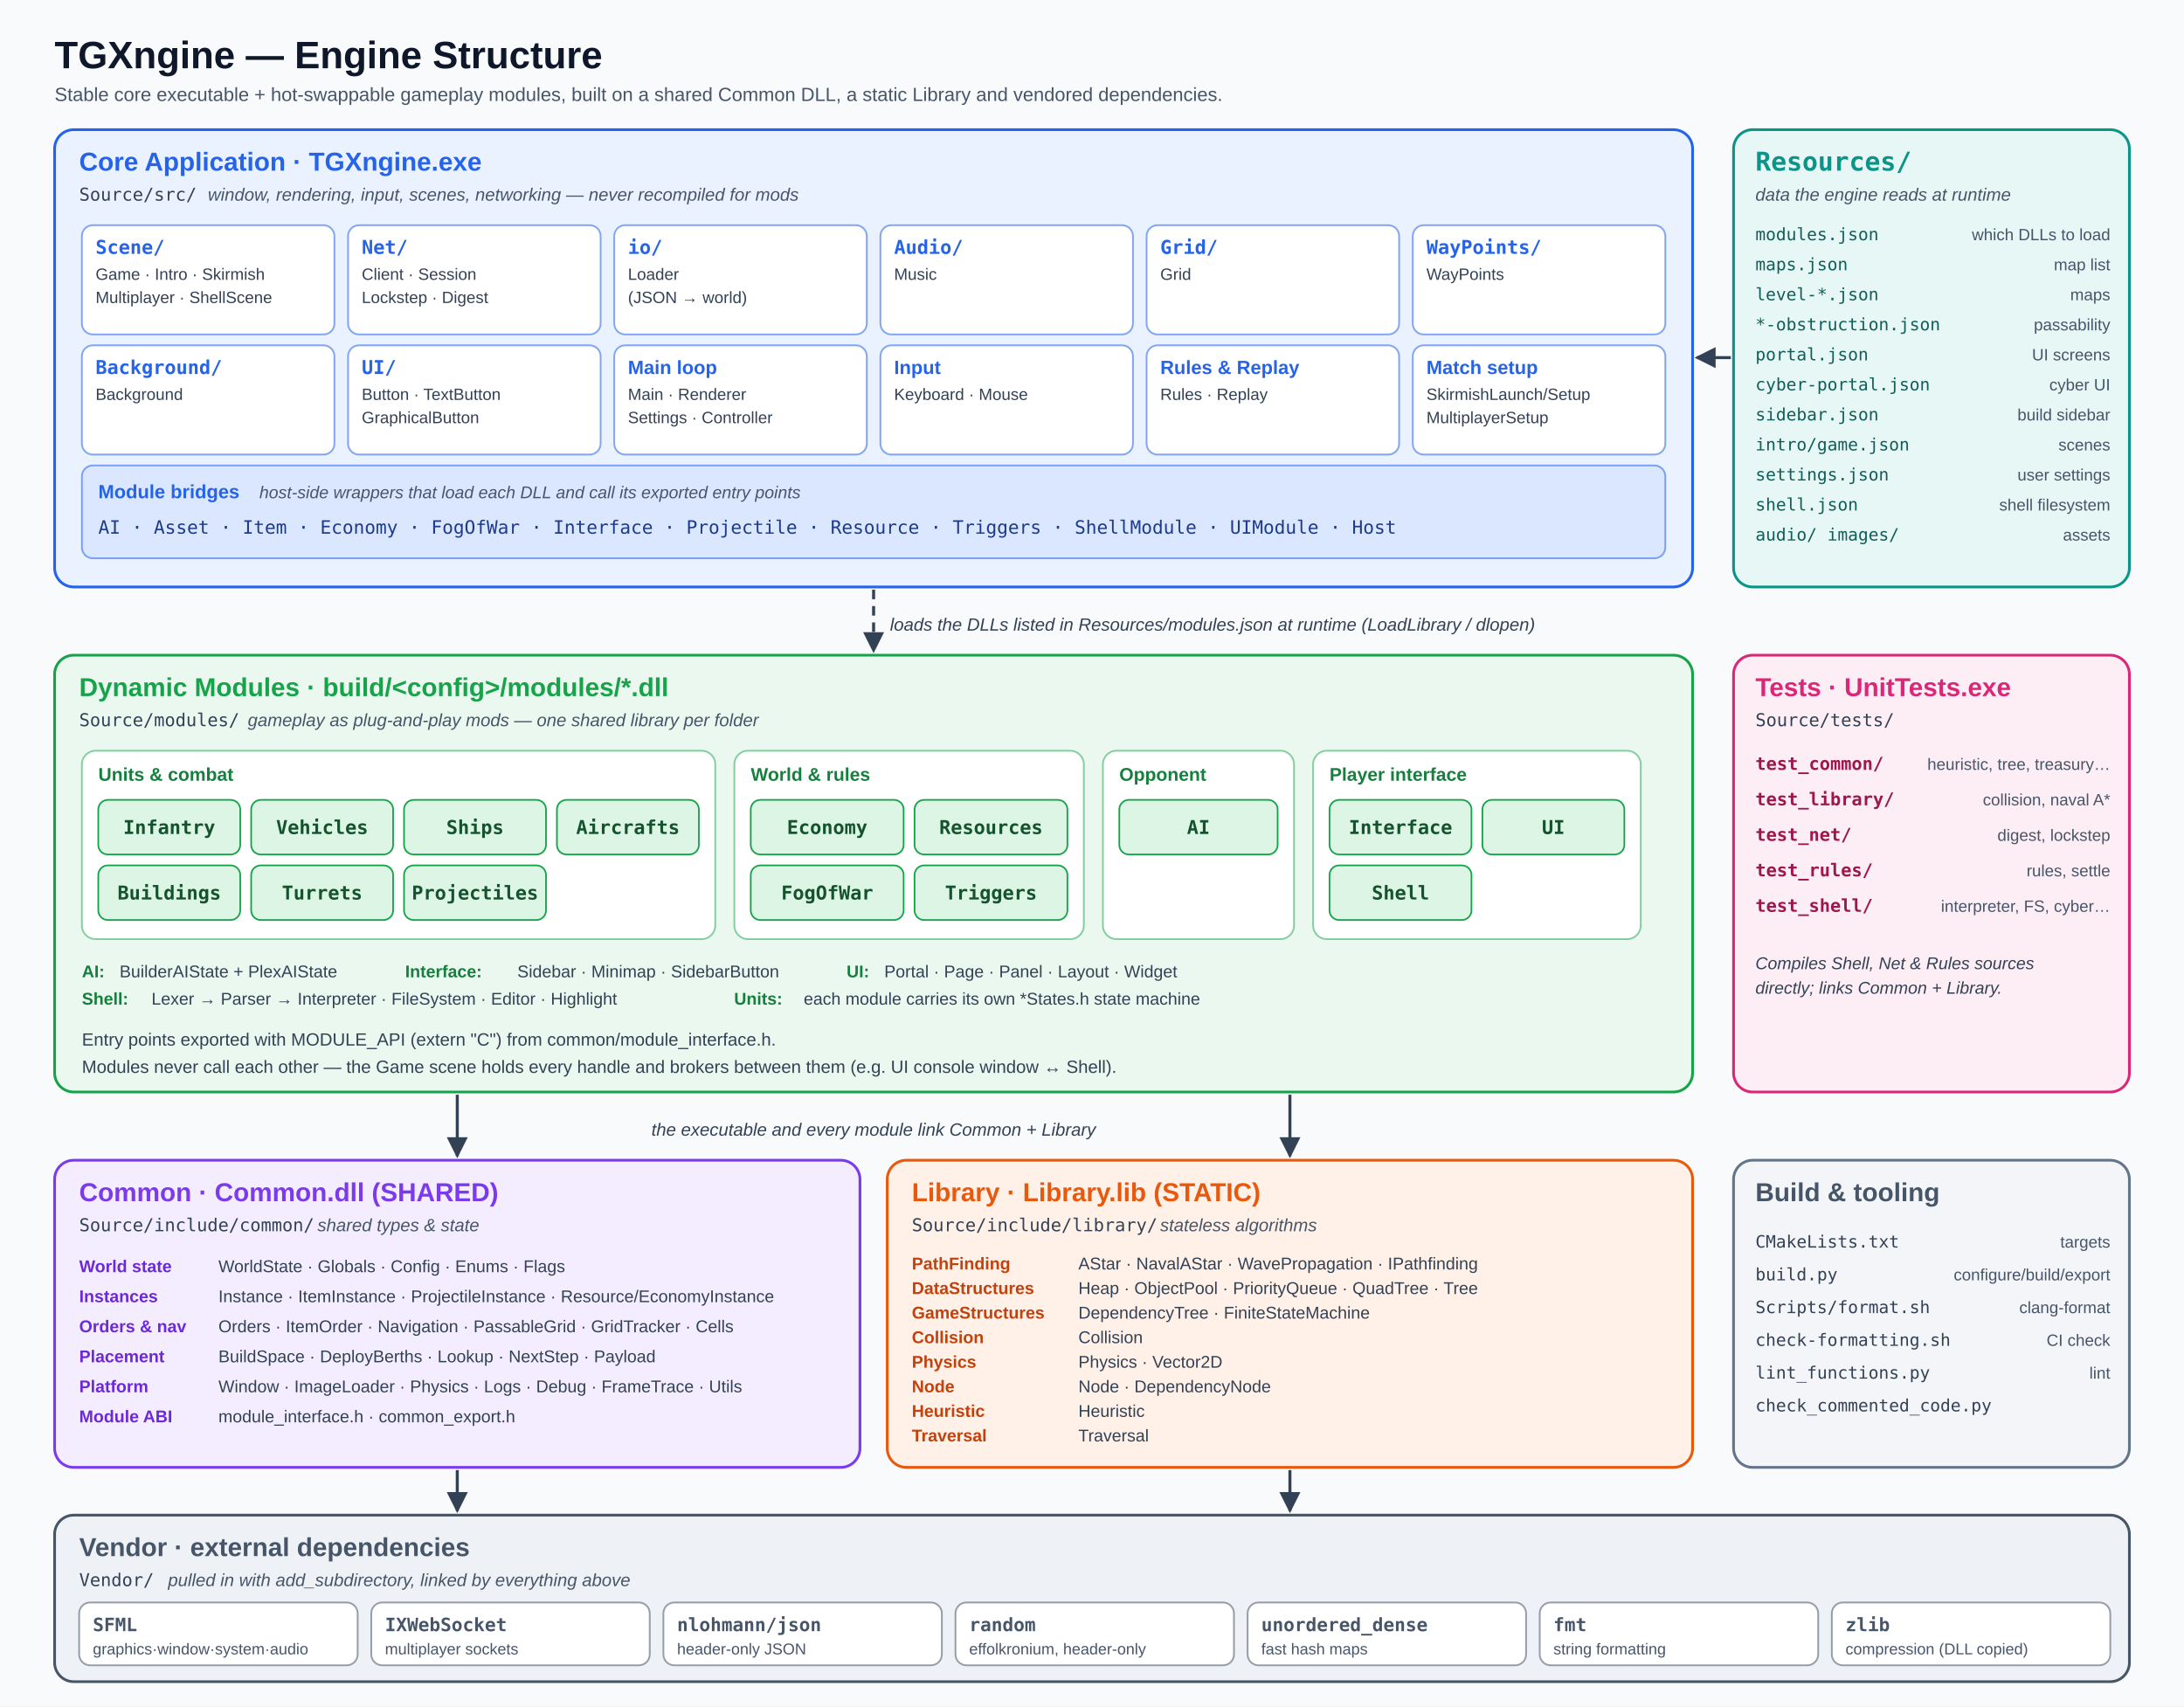
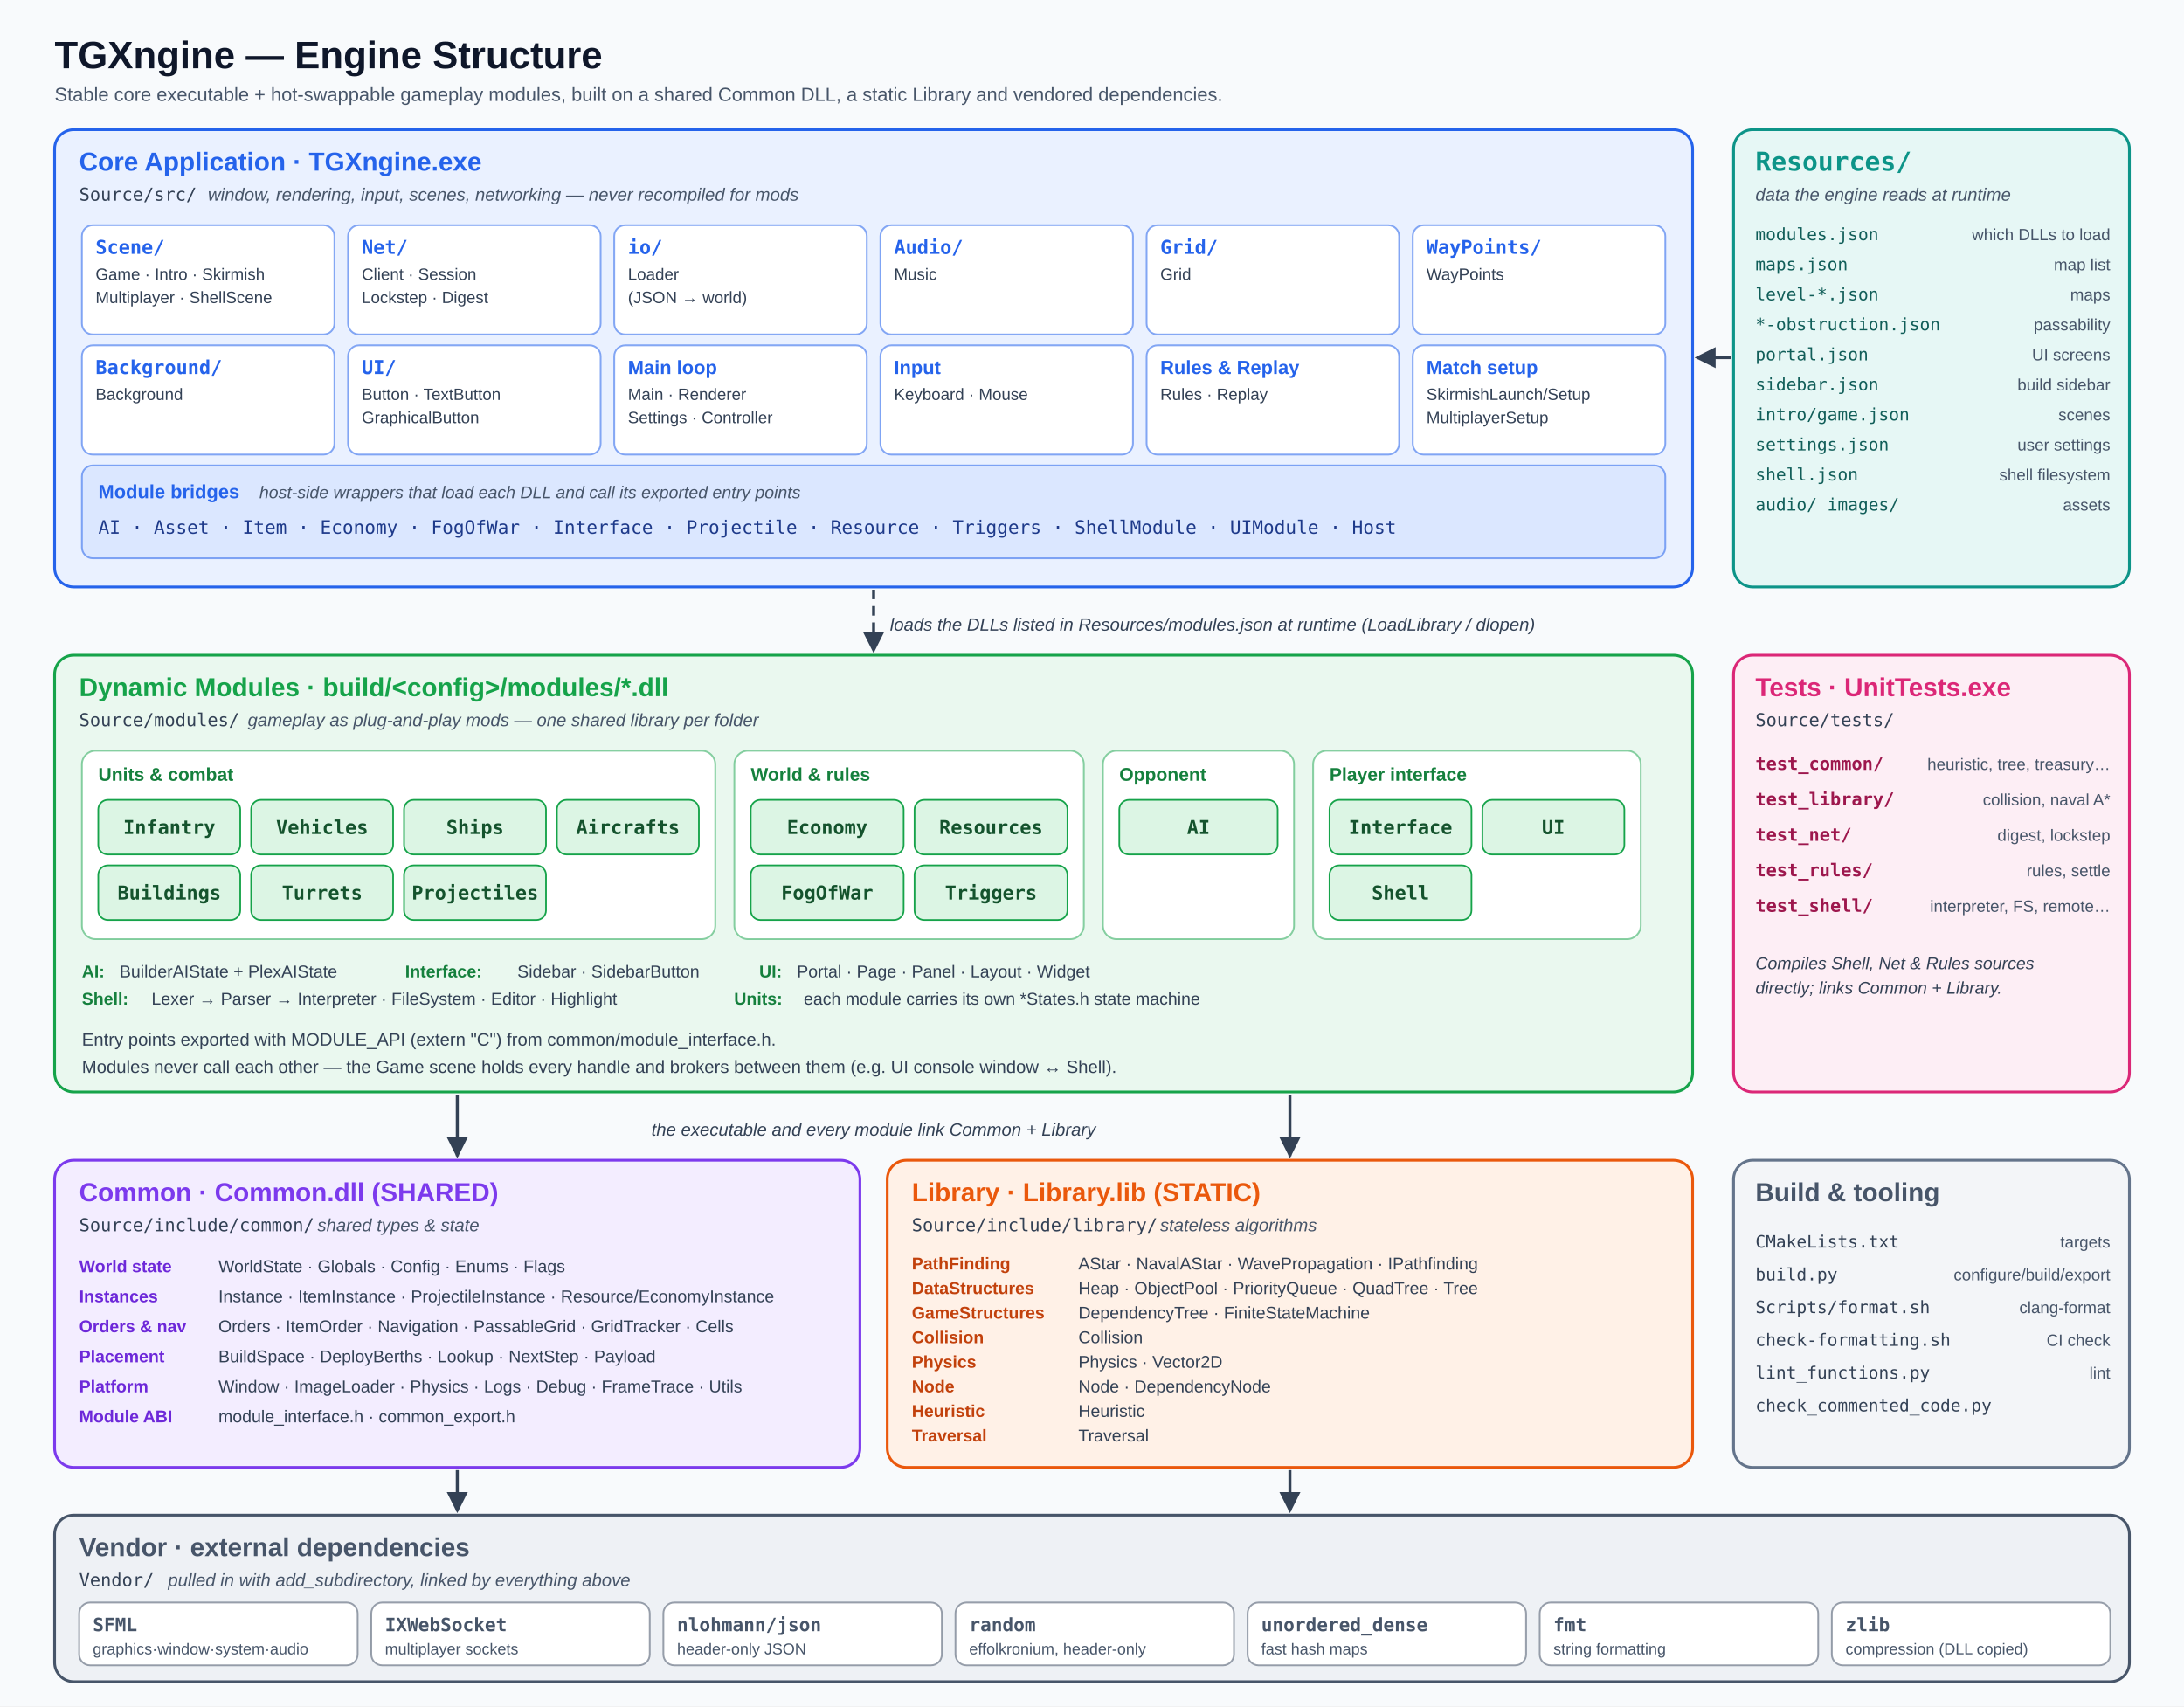
<svg xmlns="http://www.w3.org/2000/svg" width="1600" height="1250" viewBox="0 0 1600 1250">
  <defs>
    <marker id="ah" viewBox="0 0 10 10" refX="9" refY="5" markerWidth="7" markerHeight="7" orient="auto-start-reverse">
      <path d="M0,0 L10,5 L0,10 z" fill="#334155" />
    </marker>
  </defs>
  <rect width="1600" height="1250" fill="#f8fafc" />
  <text x="40" y="50" font-family="'Segoe UI', Arial, sans-serif" font-size="28" fill="#0f172a" font-weight="bold" text-anchor="start">TGXngine — Engine Structure</text>
  <text x="40" y="74" font-family="'Segoe UI', Arial, sans-serif" font-size="14" fill="#475569" font-weight="normal" text-anchor="start">Stable core executable + hot-swappable gameplay modules, built on a shared Common DLL, a static Library and vendored dependencies.</text>
  <rect x="40" y="95" width="1200" height="335" rx="14" fill="#eaf1ff" stroke="#2563eb" stroke-width="2" />
  <text x="58" y="125" font-family="'Segoe UI', Arial, sans-serif" font-size="19" fill="#2563eb" font-weight="bold" text-anchor="start">Core Application  ·  TGXngine.exe</text>
  <text x="58" y="147" font-family="Consolas, 'Cascadia Mono', monospace" font-size="13" fill="#334155" font-weight="normal" text-anchor="start">Source/src/</text>
  <text x="152.3" y="147" font-family="'Segoe UI', Arial, sans-serif" font-size="13" fill="#475569" font-weight="normal" text-anchor="start" font-style="italic">window, rendering, input, scenes, networking — never recompiled for mods</text>
  <rect x="60" y="165" width="185" height="80" rx="8" fill="#ffffff" stroke="#2563eb" stroke-opacity="0.55" stroke-width="1.3" />
  <text x="70" y="186" font-family="Consolas, 'Cascadia Mono', monospace" font-size="14" fill="#2563eb" font-weight="bold" text-anchor="start">Scene/</text>
  <text x="70" y="205" font-family="'Segoe UI', Arial, sans-serif" font-size="12" fill="#334155" font-weight="normal" text-anchor="start">Game · Intro · Skirmish</text>
  <text x="70" y="222" font-family="'Segoe UI', Arial, sans-serif" font-size="12" fill="#334155" font-weight="normal" text-anchor="start">Multiplayer · ShellScene</text>
  <rect x="255" y="165" width="185" height="80" rx="8" fill="#ffffff" stroke="#2563eb" stroke-opacity="0.55" stroke-width="1.3" />
  <text x="265" y="186" font-family="Consolas, 'Cascadia Mono', monospace" font-size="14" fill="#2563eb" font-weight="bold" text-anchor="start">Net/</text>
  <text x="265" y="205" font-family="'Segoe UI', Arial, sans-serif" font-size="12" fill="#334155" font-weight="normal" text-anchor="start">Client · Session</text>
  <text x="265" y="222" font-family="'Segoe UI', Arial, sans-serif" font-size="12" fill="#334155" font-weight="normal" text-anchor="start">Lockstep · Digest</text>
  <rect x="450" y="165" width="185" height="80" rx="8" fill="#ffffff" stroke="#2563eb" stroke-opacity="0.55" stroke-width="1.3" />
  <text x="460" y="186" font-family="Consolas, 'Cascadia Mono', monospace" font-size="14" fill="#2563eb" font-weight="bold" text-anchor="start">io/</text>
  <text x="460" y="205" font-family="'Segoe UI', Arial, sans-serif" font-size="12" fill="#334155" font-weight="normal" text-anchor="start">Loader</text>
  <text x="460" y="222" font-family="'Segoe UI', Arial, sans-serif" font-size="12" fill="#334155" font-weight="normal" text-anchor="start">(JSON → world)</text>
  <rect x="645" y="165" width="185" height="80" rx="8" fill="#ffffff" stroke="#2563eb" stroke-opacity="0.55" stroke-width="1.3" />
  <text x="655" y="186" font-family="Consolas, 'Cascadia Mono', monospace" font-size="14" fill="#2563eb" font-weight="bold" text-anchor="start">Audio/</text>
  <text x="655" y="205" font-family="'Segoe UI', Arial, sans-serif" font-size="12" fill="#334155" font-weight="normal" text-anchor="start">Music</text>
  <rect x="840" y="165" width="185" height="80" rx="8" fill="#ffffff" stroke="#2563eb" stroke-opacity="0.55" stroke-width="1.3" />
  <text x="850" y="186" font-family="Consolas, 'Cascadia Mono', monospace" font-size="14" fill="#2563eb" font-weight="bold" text-anchor="start">Grid/</text>
  <text x="850" y="205" font-family="'Segoe UI', Arial, sans-serif" font-size="12" fill="#334155" font-weight="normal" text-anchor="start">Grid</text>
  <rect x="1035" y="165" width="185" height="80" rx="8" fill="#ffffff" stroke="#2563eb" stroke-opacity="0.55" stroke-width="1.3" />
  <text x="1045" y="186" font-family="Consolas, 'Cascadia Mono', monospace" font-size="14" fill="#2563eb" font-weight="bold" text-anchor="start">WayPoints/</text>
  <text x="1045" y="205" font-family="'Segoe UI', Arial, sans-serif" font-size="12" fill="#334155" font-weight="normal" text-anchor="start">WayPoints</text>
  <rect x="60" y="253" width="185" height="80" rx="8" fill="#ffffff" stroke="#2563eb" stroke-opacity="0.55" stroke-width="1.3" />
  <text x="70" y="274" font-family="Consolas, 'Cascadia Mono', monospace" font-size="14" fill="#2563eb" font-weight="bold" text-anchor="start">Background/</text>
  <text x="70" y="293" font-family="'Segoe UI', Arial, sans-serif" font-size="12" fill="#334155" font-weight="normal" text-anchor="start">Background</text>
  <rect x="255" y="253" width="185" height="80" rx="8" fill="#ffffff" stroke="#2563eb" stroke-opacity="0.55" stroke-width="1.3" />
  <text x="265" y="274" font-family="Consolas, 'Cascadia Mono', monospace" font-size="14" fill="#2563eb" font-weight="bold" text-anchor="start">UI/</text>
  <text x="265" y="293" font-family="'Segoe UI', Arial, sans-serif" font-size="12" fill="#334155" font-weight="normal" text-anchor="start">Button · TextButton</text>
  <text x="265" y="310" font-family="'Segoe UI', Arial, sans-serif" font-size="12" fill="#334155" font-weight="normal" text-anchor="start">GraphicalButton</text>
  <rect x="450" y="253" width="185" height="80" rx="8" fill="#ffffff" stroke="#2563eb" stroke-opacity="0.55" stroke-width="1.3" />
  <text x="460" y="274" font-family="'Segoe UI', Arial, sans-serif" font-size="14" fill="#2563eb" font-weight="bold" text-anchor="start">Main loop</text>
  <text x="460" y="293" font-family="'Segoe UI', Arial, sans-serif" font-size="12" fill="#334155" font-weight="normal" text-anchor="start">Main · Renderer</text>
  <text x="460" y="310" font-family="'Segoe UI', Arial, sans-serif" font-size="12" fill="#334155" font-weight="normal" text-anchor="start">Settings · Controller</text>
  <rect x="645" y="253" width="185" height="80" rx="8" fill="#ffffff" stroke="#2563eb" stroke-opacity="0.55" stroke-width="1.3" />
  <text x="655" y="274" font-family="'Segoe UI', Arial, sans-serif" font-size="14" fill="#2563eb" font-weight="bold" text-anchor="start">Input</text>
  <text x="655" y="293" font-family="'Segoe UI', Arial, sans-serif" font-size="12" fill="#334155" font-weight="normal" text-anchor="start">Keyboard · Mouse</text>
  <rect x="840" y="253" width="185" height="80" rx="8" fill="#ffffff" stroke="#2563eb" stroke-opacity="0.55" stroke-width="1.3" />
  <text x="850" y="274" font-family="'Segoe UI', Arial, sans-serif" font-size="14" fill="#2563eb" font-weight="bold" text-anchor="start">Rules &amp; Replay</text>
  <text x="850" y="293" font-family="'Segoe UI', Arial, sans-serif" font-size="12" fill="#334155" font-weight="normal" text-anchor="start">Rules · Replay</text>
  <rect x="1035" y="253" width="185" height="80" rx="8" fill="#ffffff" stroke="#2563eb" stroke-opacity="0.55" stroke-width="1.3" />
  <text x="1045" y="274" font-family="'Segoe UI', Arial, sans-serif" font-size="14" fill="#2563eb" font-weight="bold" text-anchor="start">Match setup</text>
  <text x="1045" y="293" font-family="'Segoe UI', Arial, sans-serif" font-size="12" fill="#334155" font-weight="normal" text-anchor="start">SkirmishLaunch/Setup</text>
  <text x="1045" y="310" font-family="'Segoe UI', Arial, sans-serif" font-size="12" fill="#334155" font-weight="normal" text-anchor="start">MultiplayerSetup</text>
  <rect x="60" y="341" width="1160" height="68" rx="8" fill="#dbe7ff" stroke="#2563eb" stroke-opacity="0.55" stroke-width="1.3" />
  <text x="72" y="365" font-family="'Segoe UI', Arial, sans-serif" font-size="14" fill="#2563eb" font-weight="bold" text-anchor="start">Module bridges</text>
  <text x="190" y="365" font-family="'Segoe UI', Arial, sans-serif" font-size="12.5" fill="#475569" font-weight="normal" text-anchor="start" font-style="italic">host-side wrappers that load each DLL and call its exported entry points</text>
  <text x="72" y="391" font-family="Consolas, 'Cascadia Mono', monospace" font-size="13.5" fill="#1e3a8a" font-weight="normal" text-anchor="start">AI · Asset · Item · Economy · FogOfWar · Interface · Projectile · Resource · Triggers · ShellModule · UIModule · Host</text>
  <line x1="640" y1="432" x2="640" y2="477" stroke="#334155" stroke-width="2.2" stroke-dasharray="7 5" marker-end="url(#ah)" />
  <text x="652" y="462" font-family="'Segoe UI', Arial, sans-serif" font-size="13" fill="#334155" font-weight="normal" text-anchor="start" font-style="italic">loads the DLLs listed in Resources/modules.json at runtime (LoadLibrary / dlopen)</text>
  <rect x="40" y="480" width="1200" height="320" rx="14" fill="#eaf8ef" stroke="#16a34a" stroke-width="2" />
  <text x="58" y="510" font-family="'Segoe UI', Arial, sans-serif" font-size="19" fill="#16a34a" font-weight="bold" text-anchor="start">Dynamic Modules  ·  build/&lt;config&gt;/modules/*.dll</text>
  <text x="58" y="532" font-family="Consolas, 'Cascadia Mono', monospace" font-size="13" fill="#334155" font-weight="normal" text-anchor="start">Source/modules/</text>
  <text x="181.5" y="532" font-family="'Segoe UI', Arial, sans-serif" font-size="13" fill="#475569" font-weight="normal" text-anchor="start" font-style="italic">gameplay as plug-and-play mods — one shared library per folder</text>
  <rect x="60" y="550" width="464" height="138" rx="10" fill="#ffffff" stroke="#16a34a" stroke-opacity="0.5" stroke-width="1.3" />
  <text x="72" y="572" font-family="'Segoe UI', Arial, sans-serif" font-size="13.5" fill="#15803d" font-weight="bold" text-anchor="start">Units &amp; combat</text>
  <rect x="72" y="586" width="104" height="40" rx="7" fill="#dcf5e4" stroke="#16a34a" stroke-width="1.2" />
  <text x="124.0" y="611" font-family="Consolas, 'Cascadia Mono', monospace" font-size="14" fill="#14532d" font-weight="bold" text-anchor="middle">Infantry</text>
  <rect x="184" y="586" width="104" height="40" rx="7" fill="#dcf5e4" stroke="#16a34a" stroke-width="1.2" />
  <text x="236.0" y="611" font-family="Consolas, 'Cascadia Mono', monospace" font-size="14" fill="#14532d" font-weight="bold" text-anchor="middle">Vehicles</text>
  <rect x="296" y="586" width="104" height="40" rx="7" fill="#dcf5e4" stroke="#16a34a" stroke-width="1.2" />
  <text x="348.0" y="611" font-family="Consolas, 'Cascadia Mono', monospace" font-size="14" fill="#14532d" font-weight="bold" text-anchor="middle">Ships</text>
  <rect x="408" y="586" width="104" height="40" rx="7" fill="#dcf5e4" stroke="#16a34a" stroke-width="1.2" />
  <text x="460.0" y="611" font-family="Consolas, 'Cascadia Mono', monospace" font-size="14" fill="#14532d" font-weight="bold" text-anchor="middle">Aircrafts</text>
  <rect x="72" y="634" width="104" height="40" rx="7" fill="#dcf5e4" stroke="#16a34a" stroke-width="1.2" />
  <text x="124.0" y="659" font-family="Consolas, 'Cascadia Mono', monospace" font-size="14" fill="#14532d" font-weight="bold" text-anchor="middle">Buildings</text>
  <rect x="184" y="634" width="104" height="40" rx="7" fill="#dcf5e4" stroke="#16a34a" stroke-width="1.2" />
  <text x="236.0" y="659" font-family="Consolas, 'Cascadia Mono', monospace" font-size="14" fill="#14532d" font-weight="bold" text-anchor="middle">Turrets</text>
  <rect x="296" y="634" width="104" height="40" rx="7" fill="#dcf5e4" stroke="#16a34a" stroke-width="1.2" />
  <text x="348.0" y="659" font-family="Consolas, 'Cascadia Mono', monospace" font-size="14" fill="#14532d" font-weight="bold" text-anchor="middle">Projectiles</text>
  <rect x="538" y="550" width="256" height="138" rx="10" fill="#ffffff" stroke="#16a34a" stroke-opacity="0.5" stroke-width="1.3" />
  <text x="550" y="572" font-family="'Segoe UI', Arial, sans-serif" font-size="13.5" fill="#15803d" font-weight="bold" text-anchor="start">World &amp; rules</text>
  <rect x="550" y="586" width="112" height="40" rx="7" fill="#dcf5e4" stroke="#16a34a" stroke-width="1.2" />
  <text x="606.0" y="611" font-family="Consolas, 'Cascadia Mono', monospace" font-size="14" fill="#14532d" font-weight="bold" text-anchor="middle">Economy</text>
  <rect x="670" y="586" width="112" height="40" rx="7" fill="#dcf5e4" stroke="#16a34a" stroke-width="1.2" />
  <text x="726.0" y="611" font-family="Consolas, 'Cascadia Mono', monospace" font-size="14" fill="#14532d" font-weight="bold" text-anchor="middle">Resources</text>
  <rect x="550" y="634" width="112" height="40" rx="7" fill="#dcf5e4" stroke="#16a34a" stroke-width="1.2" />
  <text x="606.0" y="659" font-family="Consolas, 'Cascadia Mono', monospace" font-size="14" fill="#14532d" font-weight="bold" text-anchor="middle">FogOfWar</text>
  <rect x="670" y="634" width="112" height="40" rx="7" fill="#dcf5e4" stroke="#16a34a" stroke-width="1.2" />
  <text x="726.0" y="659" font-family="Consolas, 'Cascadia Mono', monospace" font-size="14" fill="#14532d" font-weight="bold" text-anchor="middle">Triggers</text>
  <rect x="808" y="550" width="140" height="138" rx="10" fill="#ffffff" stroke="#16a34a" stroke-opacity="0.5" stroke-width="1.3" />
  <text x="820" y="572" font-family="'Segoe UI', Arial, sans-serif" font-size="13.5" fill="#15803d" font-weight="bold" text-anchor="start">Opponent</text>
  <rect x="820" y="586" width="116" height="40" rx="7" fill="#dcf5e4" stroke="#16a34a" stroke-width="1.2" />
  <text x="878.0" y="611" font-family="Consolas, 'Cascadia Mono', monospace" font-size="14" fill="#14532d" font-weight="bold" text-anchor="middle">AI</text>
  <rect x="962" y="550" width="240" height="138" rx="10" fill="#ffffff" stroke="#16a34a" stroke-opacity="0.5" stroke-width="1.3" />
  <text x="974" y="572" font-family="'Segoe UI', Arial, sans-serif" font-size="13.5" fill="#15803d" font-weight="bold" text-anchor="start">Player interface</text>
  <rect x="974" y="586" width="104" height="40" rx="7" fill="#dcf5e4" stroke="#16a34a" stroke-width="1.2" />
  <text x="1026.0" y="611" font-family="Consolas, 'Cascadia Mono', monospace" font-size="14" fill="#14532d" font-weight="bold" text-anchor="middle">Interface</text>
  <rect x="1086" y="586" width="104" height="40" rx="7" fill="#dcf5e4" stroke="#16a34a" stroke-width="1.2" />
  <text x="1138.0" y="611" font-family="Consolas, 'Cascadia Mono', monospace" font-size="14" fill="#14532d" font-weight="bold" text-anchor="middle">UI</text>
  <rect x="974" y="634" width="104" height="40" rx="7" fill="#dcf5e4" stroke="#16a34a" stroke-width="1.2" />
  <text x="1026.0" y="659" font-family="Consolas, 'Cascadia Mono', monospace" font-size="14" fill="#14532d" font-weight="bold" text-anchor="middle">Shell</text>
  <text x="60" y="716" font-family="'Segoe UI', Arial, sans-serif" font-size="12.5" fill="#15803d" font-weight="bold" text-anchor="start">AI:</text>
  <text x="87.6" y="716" font-family="'Segoe UI', Arial, sans-serif" font-size="12.5" fill="#334155" font-weight="normal" text-anchor="start">BuilderAIState + PlexAIState</text>
  <text x="296.8" y="716" font-family="'Segoe UI', Arial, sans-serif" font-size="12.5" fill="#15803d" font-weight="bold" text-anchor="start">Interface:</text>
-   <text x="379.0" y="716" font-family="'Segoe UI', Arial, sans-serif" font-size="12.5" fill="#334155" font-weight="normal" text-anchor="start">Sidebar · Minimap · SidebarButton</text>
-   <text x="620.2" y="716" font-family="'Segoe UI', Arial, sans-serif" font-size="12.5" fill="#15803d" font-weight="bold" text-anchor="start">UI:</text>
-   <text x="647.8" y="716" font-family="'Segoe UI', Arial, sans-serif" font-size="12.5" fill="#334155" font-weight="normal" text-anchor="start">Portal · Page · Panel · Layout · Widget</text>
+   <text x="379.0" y="716" font-family="'Segoe UI', Arial, sans-serif" font-size="12.5" fill="#334155" font-weight="normal" text-anchor="start">Sidebar · SidebarButton</text>
+   <text x="556.2" y="716" font-family="'Segoe UI', Arial, sans-serif" font-size="12.5" fill="#15803d" font-weight="bold" text-anchor="start">UI:</text>
+   <text x="583.8" y="716" font-family="'Segoe UI', Arial, sans-serif" font-size="12.5" fill="#334155" font-weight="normal" text-anchor="start">Portal · Page · Panel · Layout · Widget</text>
  <text x="60" y="736" font-family="'Segoe UI', Arial, sans-serif" font-size="12.5" fill="#15803d" font-weight="bold" text-anchor="start">Shell:</text>
  <text x="111.0" y="736" font-family="'Segoe UI', Arial, sans-serif" font-size="12.5" fill="#334155" font-weight="normal" text-anchor="start">Lexer → Parser → Interpreter · FileSystem · Editor · Highlight</text>
  <text x="537.8" y="736" font-family="'Segoe UI', Arial, sans-serif" font-size="12.5" fill="#15803d" font-weight="bold" text-anchor="start">Units:</text>
  <text x="588.8" y="736" font-family="'Segoe UI', Arial, sans-serif" font-size="12.5" fill="#334155" font-weight="normal" text-anchor="start">each module carries its own *States.h state machine</text>
  <text x="60" y="766" font-family="'Segoe UI', Arial, sans-serif" font-size="13" fill="#334155" font-weight="normal" text-anchor="start">Entry points exported with MODULE_API (extern "C") from common/module_interface.h.</text>
  <text x="60" y="786" font-family="'Segoe UI', Arial, sans-serif" font-size="13" fill="#334155" font-weight="normal" text-anchor="start">Modules never call each other — the Game scene holds every handle and brokers between them (e.g. UI console window ↔ Shell).</text>
  <line x1="335" y1="802" x2="335" y2="847" stroke="#334155" stroke-width="2.2" marker-end="url(#ah)" />
  <line x1="945" y1="802" x2="945" y2="847" stroke="#334155" stroke-width="2.2" marker-end="url(#ah)" />
  <text x="640" y="832" font-family="'Segoe UI', Arial, sans-serif" font-size="13" fill="#334155" font-weight="normal" text-anchor="middle" font-style="italic">the executable and every module link Common + Library</text>
  <rect x="40" y="850" width="590" height="225" rx="14" fill="#f3edff" stroke="#7c3aed" stroke-width="2" />
  <text x="58" y="880" font-family="'Segoe UI', Arial, sans-serif" font-size="19" fill="#7c3aed" font-weight="bold" text-anchor="start">Common  ·  Common.dll (SHARED)</text>
  <text x="58" y="902" font-family="Consolas, 'Cascadia Mono', monospace" font-size="13" fill="#334155" font-weight="normal" text-anchor="start">Source/include/common/</text>
  <text x="232.6" y="902" font-family="'Segoe UI', Arial, sans-serif" font-size="13" fill="#475569" font-weight="normal" text-anchor="start" font-style="italic">shared types &amp; state</text>
  <text x="58" y="932" font-family="'Segoe UI', Arial, sans-serif" font-size="12.5" fill="#6d28d9" font-weight="bold" text-anchor="start">World state</text>
  <text x="160" y="932" font-family="'Segoe UI', Arial, sans-serif" font-size="12.5" fill="#334155" font-weight="normal" text-anchor="start">WorldState · Globals · Config · Enums · Flags</text>
  <text x="58" y="954" font-family="'Segoe UI', Arial, sans-serif" font-size="12.5" fill="#6d28d9" font-weight="bold" text-anchor="start">Instances</text>
  <text x="160" y="954" font-family="'Segoe UI', Arial, sans-serif" font-size="12.5" fill="#334155" font-weight="normal" text-anchor="start">Instance · ItemInstance · ProjectileInstance · Resource/EconomyInstance</text>
  <text x="58" y="976" font-family="'Segoe UI', Arial, sans-serif" font-size="12.5" fill="#6d28d9" font-weight="bold" text-anchor="start">Orders &amp; nav</text>
  <text x="160" y="976" font-family="'Segoe UI', Arial, sans-serif" font-size="12.5" fill="#334155" font-weight="normal" text-anchor="start">Orders · ItemOrder · Navigation · PassableGrid · GridTracker · Cells</text>
  <text x="58" y="998" font-family="'Segoe UI', Arial, sans-serif" font-size="12.5" fill="#6d28d9" font-weight="bold" text-anchor="start">Placement</text>
  <text x="160" y="998" font-family="'Segoe UI', Arial, sans-serif" font-size="12.5" fill="#334155" font-weight="normal" text-anchor="start">BuildSpace · DeployBerths · Lookup · NextStep · Payload</text>
  <text x="58" y="1020" font-family="'Segoe UI', Arial, sans-serif" font-size="12.5" fill="#6d28d9" font-weight="bold" text-anchor="start">Platform</text>
  <text x="160" y="1020" font-family="'Segoe UI', Arial, sans-serif" font-size="12.5" fill="#334155" font-weight="normal" text-anchor="start">Window · ImageLoader · Physics · Logs · Debug · FrameTrace · Utils</text>
  <text x="58" y="1042" font-family="'Segoe UI', Arial, sans-serif" font-size="12.5" fill="#6d28d9" font-weight="bold" text-anchor="start">Module ABI</text>
  <text x="160" y="1042" font-family="'Segoe UI', Arial, sans-serif" font-size="12.5" fill="#334155" font-weight="normal" text-anchor="start">module_interface.h · common_export.h</text>
  <rect x="650" y="850" width="590" height="225" rx="14" fill="#fff1e7" stroke="#ea580c" stroke-width="2" />
  <text x="668" y="880" font-family="'Segoe UI', Arial, sans-serif" font-size="19" fill="#ea580c" font-weight="bold" text-anchor="start">Library  ·  Library.lib (STATIC)</text>
  <text x="668" y="902" font-family="Consolas, 'Cascadia Mono', monospace" font-size="13" fill="#334155" font-weight="normal" text-anchor="start">Source/include/library/</text>
  <text x="849.9" y="902" font-family="'Segoe UI', Arial, sans-serif" font-size="13" fill="#475569" font-weight="normal" text-anchor="start" font-style="italic">stateless algorithms</text>
  <text x="668" y="930" font-family="'Segoe UI', Arial, sans-serif" font-size="12.5" fill="#c2410c" font-weight="bold" text-anchor="start">PathFinding</text>
  <text x="790" y="930" font-family="'Segoe UI', Arial, sans-serif" font-size="12.5" fill="#334155" font-weight="normal" text-anchor="start">AStar · NavalAStar · WavePropagation · IPathfinding</text>
  <text x="668" y="948" font-family="'Segoe UI', Arial, sans-serif" font-size="12.5" fill="#c2410c" font-weight="bold" text-anchor="start">DataStructures</text>
  <text x="790" y="948" font-family="'Segoe UI', Arial, sans-serif" font-size="12.5" fill="#334155" font-weight="normal" text-anchor="start">Heap · ObjectPool · PriorityQueue · QuadTree · Tree</text>
  <text x="668" y="966" font-family="'Segoe UI', Arial, sans-serif" font-size="12.5" fill="#c2410c" font-weight="bold" text-anchor="start">GameStructures</text>
  <text x="790" y="966" font-family="'Segoe UI', Arial, sans-serif" font-size="12.5" fill="#334155" font-weight="normal" text-anchor="start">DependencyTree · FiniteStateMachine</text>
  <text x="668" y="984" font-family="'Segoe UI', Arial, sans-serif" font-size="12.5" fill="#c2410c" font-weight="bold" text-anchor="start">Collision</text>
  <text x="790" y="984" font-family="'Segoe UI', Arial, sans-serif" font-size="12.5" fill="#334155" font-weight="normal" text-anchor="start">Collision</text>
  <text x="668" y="1002" font-family="'Segoe UI', Arial, sans-serif" font-size="12.5" fill="#c2410c" font-weight="bold" text-anchor="start">Physics</text>
  <text x="790" y="1002" font-family="'Segoe UI', Arial, sans-serif" font-size="12.5" fill="#334155" font-weight="normal" text-anchor="start">Physics · Vector2D</text>
  <text x="668" y="1020" font-family="'Segoe UI', Arial, sans-serif" font-size="12.5" fill="#c2410c" font-weight="bold" text-anchor="start">Node</text>
  <text x="790" y="1020" font-family="'Segoe UI', Arial, sans-serif" font-size="12.5" fill="#334155" font-weight="normal" text-anchor="start">Node · DependencyNode</text>
  <text x="668" y="1038" font-family="'Segoe UI', Arial, sans-serif" font-size="12.5" fill="#c2410c" font-weight="bold" text-anchor="start">Heuristic</text>
  <text x="790" y="1038" font-family="'Segoe UI', Arial, sans-serif" font-size="12.5" fill="#334155" font-weight="normal" text-anchor="start">Heuristic</text>
  <text x="668" y="1056" font-family="'Segoe UI', Arial, sans-serif" font-size="12.5" fill="#c2410c" font-weight="bold" text-anchor="start">Traversal</text>
  <text x="790" y="1056" font-family="'Segoe UI', Arial, sans-serif" font-size="12.5" fill="#334155" font-weight="normal" text-anchor="start">Traversal</text>
  <line x1="335" y1="1077" x2="335" y2="1107" stroke="#334155" stroke-width="2.2" marker-end="url(#ah)" />
  <line x1="945" y1="1077" x2="945" y2="1107" stroke="#334155" stroke-width="2.2" marker-end="url(#ah)" />
  <rect x="40" y="1110" width="1520" height="122" rx="14" fill="#eef1f5" stroke="#475569" stroke-width="2" />
  <text x="58" y="1140" font-family="'Segoe UI', Arial, sans-serif" font-size="19" fill="#475569" font-weight="bold" text-anchor="start">Vendor  ·  external dependencies</text>
  <text x="58" y="1162" font-family="Consolas, 'Cascadia Mono', monospace" font-size="13" fill="#334155" font-weight="normal" text-anchor="start">Vendor/</text>
  <text x="123.1" y="1162" font-family="'Segoe UI', Arial, sans-serif" font-size="13" fill="#475569" font-weight="normal" text-anchor="start" font-style="italic">pulled in with add_subdirectory, linked by everything above</text>
  <rect x="58" y="1174" width="204" height="46" rx="8" fill="#ffffff" stroke="#475569" stroke-opacity="0.55" stroke-width="1.3" />
  <text x="68" y="1195" font-family="Consolas, 'Cascadia Mono', monospace" font-size="13.5" fill="#475569" font-weight="bold" text-anchor="start">SFML</text>
  <text x="254" y="1193" font-family="'Segoe UI', Arial, sans-serif" font-size="1" fill="#1e293b" font-weight="normal" text-anchor="start" />
  <text x="68" y="1212" font-family="'Segoe UI', Arial, sans-serif" font-size="11.5" fill="#475569" font-weight="normal" text-anchor="start">graphics·window·system·audio</text>
  <rect x="272" y="1174" width="204" height="46" rx="8" fill="#ffffff" stroke="#475569" stroke-opacity="0.55" stroke-width="1.3" />
  <text x="282" y="1195" font-family="Consolas, 'Cascadia Mono', monospace" font-size="13.5" fill="#475569" font-weight="bold" text-anchor="start">IXWebSocket</text>
  <text x="468" y="1193" font-family="'Segoe UI', Arial, sans-serif" font-size="1" fill="#1e293b" font-weight="normal" text-anchor="start" />
  <text x="282" y="1212" font-family="'Segoe UI', Arial, sans-serif" font-size="11.5" fill="#475569" font-weight="normal" text-anchor="start">multiplayer sockets</text>
  <rect x="486" y="1174" width="204" height="46" rx="8" fill="#ffffff" stroke="#475569" stroke-opacity="0.55" stroke-width="1.3" />
  <text x="496" y="1195" font-family="Consolas, 'Cascadia Mono', monospace" font-size="13.5" fill="#475569" font-weight="bold" text-anchor="start">nlohmann/json</text>
  <text x="682" y="1193" font-family="'Segoe UI', Arial, sans-serif" font-size="1" fill="#1e293b" font-weight="normal" text-anchor="start" />
  <text x="496" y="1212" font-family="'Segoe UI', Arial, sans-serif" font-size="11.5" fill="#475569" font-weight="normal" text-anchor="start">header-only JSON</text>
  <rect x="700" y="1174" width="204" height="46" rx="8" fill="#ffffff" stroke="#475569" stroke-opacity="0.55" stroke-width="1.3" />
  <text x="710" y="1195" font-family="Consolas, 'Cascadia Mono', monospace" font-size="13.5" fill="#475569" font-weight="bold" text-anchor="start">random</text>
  <text x="896" y="1193" font-family="'Segoe UI', Arial, sans-serif" font-size="1" fill="#1e293b" font-weight="normal" text-anchor="start" />
  <text x="710" y="1212" font-family="'Segoe UI', Arial, sans-serif" font-size="11.5" fill="#475569" font-weight="normal" text-anchor="start">effolkronium, header-only</text>
  <rect x="914" y="1174" width="204" height="46" rx="8" fill="#ffffff" stroke="#475569" stroke-opacity="0.55" stroke-width="1.3" />
  <text x="924" y="1195" font-family="Consolas, 'Cascadia Mono', monospace" font-size="13.5" fill="#475569" font-weight="bold" text-anchor="start">unordered_dense</text>
  <text x="1110" y="1193" font-family="'Segoe UI', Arial, sans-serif" font-size="1" fill="#1e293b" font-weight="normal" text-anchor="start" />
  <text x="924" y="1212" font-family="'Segoe UI', Arial, sans-serif" font-size="11.5" fill="#475569" font-weight="normal" text-anchor="start">fast hash maps</text>
  <rect x="1128" y="1174" width="204" height="46" rx="8" fill="#ffffff" stroke="#475569" stroke-opacity="0.55" stroke-width="1.3" />
  <text x="1138" y="1195" font-family="Consolas, 'Cascadia Mono', monospace" font-size="13.5" fill="#475569" font-weight="bold" text-anchor="start">fmt</text>
  <text x="1324" y="1193" font-family="'Segoe UI', Arial, sans-serif" font-size="1" fill="#1e293b" font-weight="normal" text-anchor="start" />
  <text x="1138" y="1212" font-family="'Segoe UI', Arial, sans-serif" font-size="11.5" fill="#475569" font-weight="normal" text-anchor="start">string formatting</text>
  <rect x="1342" y="1174" width="204" height="46" rx="8" fill="#ffffff" stroke="#475569" stroke-opacity="0.55" stroke-width="1.3" />
  <text x="1352" y="1195" font-family="Consolas, 'Cascadia Mono', monospace" font-size="13.5" fill="#475569" font-weight="bold" text-anchor="start">zlib</text>
  <text x="1538" y="1193" font-family="'Segoe UI', Arial, sans-serif" font-size="1" fill="#1e293b" font-weight="normal" text-anchor="start" />
  <text x="1352" y="1212" font-family="'Segoe UI', Arial, sans-serif" font-size="11.5" fill="#475569" font-weight="normal" text-anchor="start">compression (DLL copied)</text>
  <rect x="1270" y="95" width="290" height="335" rx="14" fill="#e6f7f5" stroke="#0d9488" stroke-width="2" />
  <text x="1286" y="125" font-family="Consolas, 'Cascadia Mono', monospace" font-size="19" fill="#0d9488" font-weight="bold" text-anchor="start">Resources/</text>
  <text x="1286" y="147" font-family="'Segoe UI', Arial, sans-serif" font-size="13" fill="#475569" font-weight="normal" text-anchor="start" font-style="italic">data the engine reads at runtime</text>
  <text x="1286" y="176" font-family="Consolas, 'Cascadia Mono', monospace" font-size="12.5" fill="#115e59" font-weight="normal" text-anchor="start">modules.json</text>
  <text x="1546" y="176" font-family="'Segoe UI', Arial, sans-serif" font-size="12" fill="#475569" font-weight="normal" text-anchor="end">which DLLs to load</text>
  <text x="1286" y="198" font-family="Consolas, 'Cascadia Mono', monospace" font-size="12.5" fill="#115e59" font-weight="normal" text-anchor="start">maps.json</text>
  <text x="1546" y="198" font-family="'Segoe UI', Arial, sans-serif" font-size="12" fill="#475569" font-weight="normal" text-anchor="end">map list</text>
  <text x="1286" y="220" font-family="Consolas, 'Cascadia Mono', monospace" font-size="12.5" fill="#115e59" font-weight="normal" text-anchor="start">level-*.json</text>
  <text x="1546" y="220" font-family="'Segoe UI', Arial, sans-serif" font-size="12" fill="#475569" font-weight="normal" text-anchor="end">maps</text>
  <text x="1286" y="242" font-family="Consolas, 'Cascadia Mono', monospace" font-size="12.5" fill="#115e59" font-weight="normal" text-anchor="start">*-obstruction.json</text>
  <text x="1546" y="242" font-family="'Segoe UI', Arial, sans-serif" font-size="12" fill="#475569" font-weight="normal" text-anchor="end">passability</text>
  <text x="1286" y="264" font-family="Consolas, 'Cascadia Mono', monospace" font-size="12.5" fill="#115e59" font-weight="normal" text-anchor="start">portal.json</text>
  <text x="1546" y="264" font-family="'Segoe UI', Arial, sans-serif" font-size="12" fill="#475569" font-weight="normal" text-anchor="end">UI screens</text>
-   <text x="1286" y="286" font-family="Consolas, 'Cascadia Mono', monospace" font-size="12.5" fill="#115e59" font-weight="normal" text-anchor="start">cyber-portal.json</text>
-   <text x="1546" y="286" font-family="'Segoe UI', Arial, sans-serif" font-size="12" fill="#475569" font-weight="normal" text-anchor="end">cyber UI</text>
-   <text x="1286" y="308" font-family="Consolas, 'Cascadia Mono', monospace" font-size="12.5" fill="#115e59" font-weight="normal" text-anchor="start">sidebar.json</text>
-   <text x="1546" y="308" font-family="'Segoe UI', Arial, sans-serif" font-size="12" fill="#475569" font-weight="normal" text-anchor="end">build sidebar</text>
-   <text x="1286" y="330" font-family="Consolas, 'Cascadia Mono', monospace" font-size="12.5" fill="#115e59" font-weight="normal" text-anchor="start">intro/game.json</text>
-   <text x="1546" y="330" font-family="'Segoe UI', Arial, sans-serif" font-size="12" fill="#475569" font-weight="normal" text-anchor="end">scenes</text>
-   <text x="1286" y="352" font-family="Consolas, 'Cascadia Mono', monospace" font-size="12.5" fill="#115e59" font-weight="normal" text-anchor="start">settings.json</text>
-   <text x="1546" y="352" font-family="'Segoe UI', Arial, sans-serif" font-size="12" fill="#475569" font-weight="normal" text-anchor="end">user settings</text>
-   <text x="1286" y="374" font-family="Consolas, 'Cascadia Mono', monospace" font-size="12.5" fill="#115e59" font-weight="normal" text-anchor="start">shell.json</text>
-   <text x="1546" y="374" font-family="'Segoe UI', Arial, sans-serif" font-size="12" fill="#475569" font-weight="normal" text-anchor="end">shell filesystem</text>
-   <text x="1286" y="396" font-family="Consolas, 'Cascadia Mono', monospace" font-size="12.5" fill="#115e59" font-weight="normal" text-anchor="start">audio/ images/</text>
-   <text x="1546" y="396" font-family="'Segoe UI', Arial, sans-serif" font-size="12" fill="#475569" font-weight="normal" text-anchor="end">assets</text>
+   <text x="1286" y="286" font-family="Consolas, 'Cascadia Mono', monospace" font-size="12.5" fill="#115e59" font-weight="normal" text-anchor="start">sidebar.json</text>
+   <text x="1546" y="286" font-family="'Segoe UI', Arial, sans-serif" font-size="12" fill="#475569" font-weight="normal" text-anchor="end">build sidebar</text>
+   <text x="1286" y="308" font-family="Consolas, 'Cascadia Mono', monospace" font-size="12.5" fill="#115e59" font-weight="normal" text-anchor="start">intro/game.json</text>
+   <text x="1546" y="308" font-family="'Segoe UI', Arial, sans-serif" font-size="12" fill="#475569" font-weight="normal" text-anchor="end">scenes</text>
+   <text x="1286" y="330" font-family="Consolas, 'Cascadia Mono', monospace" font-size="12.5" fill="#115e59" font-weight="normal" text-anchor="start">settings.json</text>
+   <text x="1546" y="330" font-family="'Segoe UI', Arial, sans-serif" font-size="12" fill="#475569" font-weight="normal" text-anchor="end">user settings</text>
+   <text x="1286" y="352" font-family="Consolas, 'Cascadia Mono', monospace" font-size="12.5" fill="#115e59" font-weight="normal" text-anchor="start">shell.json</text>
+   <text x="1546" y="352" font-family="'Segoe UI', Arial, sans-serif" font-size="12" fill="#475569" font-weight="normal" text-anchor="end">shell filesystem</text>
+   <text x="1286" y="374" font-family="Consolas, 'Cascadia Mono', monospace" font-size="12.5" fill="#115e59" font-weight="normal" text-anchor="start">audio/ images/</text>
+   <text x="1546" y="374" font-family="'Segoe UI', Arial, sans-serif" font-size="12" fill="#475569" font-weight="normal" text-anchor="end">assets</text>
  <line x1="1268" y1="262" x2="1243" y2="262" stroke="#334155" stroke-width="2.2" marker-end="url(#ah)" />
  <rect x="1270" y="480" width="290" height="320" rx="14" fill="#fdeef5" stroke="#db2777" stroke-width="2" />
  <text x="1286" y="510" font-family="'Segoe UI', Arial, sans-serif" font-size="19" fill="#db2777" font-weight="bold" text-anchor="start">Tests · UnitTests.exe</text>
  <text x="1286" y="532" font-family="Consolas, 'Cascadia Mono', monospace" font-size="13" fill="#334155" font-weight="normal" text-anchor="start">Source/tests/</text>
  <text x="1286" y="564" font-family="Consolas, 'Cascadia Mono', monospace" font-size="13" fill="#9d174d" font-weight="bold" text-anchor="start">test_common/</text>
  <text x="1286" y="564" font-family="'Segoe UI', Arial, sans-serif" font-size="1" fill="#1e293b" font-weight="normal" text-anchor="start" />
  <text x="1546" y="564" font-family="'Segoe UI', Arial, sans-serif" font-size="12" fill="#475569" font-weight="normal" text-anchor="end">heuristic, tree, treasury…</text>
  <text x="1286" y="590" font-family="Consolas, 'Cascadia Mono', monospace" font-size="13" fill="#9d174d" font-weight="bold" text-anchor="start">test_library/</text>
  <text x="1286" y="590" font-family="'Segoe UI', Arial, sans-serif" font-size="1" fill="#1e293b" font-weight="normal" text-anchor="start" />
  <text x="1546" y="590" font-family="'Segoe UI', Arial, sans-serif" font-size="12" fill="#475569" font-weight="normal" text-anchor="end">collision, naval A*</text>
  <text x="1286" y="616" font-family="Consolas, 'Cascadia Mono', monospace" font-size="13" fill="#9d174d" font-weight="bold" text-anchor="start">test_net/</text>
  <text x="1286" y="616" font-family="'Segoe UI', Arial, sans-serif" font-size="1" fill="#1e293b" font-weight="normal" text-anchor="start" />
  <text x="1546" y="616" font-family="'Segoe UI', Arial, sans-serif" font-size="12" fill="#475569" font-weight="normal" text-anchor="end">digest, lockstep</text>
  <text x="1286" y="642" font-family="Consolas, 'Cascadia Mono', monospace" font-size="13" fill="#9d174d" font-weight="bold" text-anchor="start">test_rules/</text>
  <text x="1286" y="642" font-family="'Segoe UI', Arial, sans-serif" font-size="1" fill="#1e293b" font-weight="normal" text-anchor="start" />
  <text x="1546" y="642" font-family="'Segoe UI', Arial, sans-serif" font-size="12" fill="#475569" font-weight="normal" text-anchor="end">rules, settle</text>
  <text x="1286" y="668" font-family="Consolas, 'Cascadia Mono', monospace" font-size="13" fill="#9d174d" font-weight="bold" text-anchor="start">test_shell/</text>
  <text x="1286" y="668" font-family="'Segoe UI', Arial, sans-serif" font-size="1" fill="#1e293b" font-weight="normal" text-anchor="start" />
-   <text x="1546" y="668" font-family="'Segoe UI', Arial, sans-serif" font-size="12" fill="#475569" font-weight="normal" text-anchor="end">interpreter, FS, cyber…</text>
+   <text x="1546" y="668" font-family="'Segoe UI', Arial, sans-serif" font-size="12" fill="#475569" font-weight="normal" text-anchor="end">interpreter, FS, remote…</text>
  <text x="1286" y="710" font-family="'Segoe UI', Arial, sans-serif" font-size="12.5" fill="#334155" font-weight="normal" text-anchor="start" font-style="italic">Compiles Shell, Net &amp; Rules sources</text>
  <text x="1286" y="728" font-family="'Segoe UI', Arial, sans-serif" font-size="12.5" fill="#334155" font-weight="normal" text-anchor="start" font-style="italic">directly; links Common + Library.</text>
  <rect x="1270" y="850" width="290" height="225" rx="14" fill="#f3f5f8" stroke="#64748b" stroke-width="2" />
  <text x="1286" y="880" font-family="'Segoe UI', Arial, sans-serif" font-size="19" fill="#475569" font-weight="bold" text-anchor="start">Build &amp; tooling</text>
  <text x="1286" y="914" font-family="Consolas, 'Cascadia Mono', monospace" font-size="12.5" fill="#334155" font-weight="normal" text-anchor="start">CMakeLists.txt</text>
  <text x="1546" y="914" font-family="'Segoe UI', Arial, sans-serif" font-size="12" fill="#475569" font-weight="normal" text-anchor="end">targets</text>
  <text x="1286" y="938" font-family="Consolas, 'Cascadia Mono', monospace" font-size="12.5" fill="#334155" font-weight="normal" text-anchor="start">build.py</text>
  <text x="1546" y="938" font-family="'Segoe UI', Arial, sans-serif" font-size="12" fill="#475569" font-weight="normal" text-anchor="end">configure/build/export</text>
  <text x="1286" y="962" font-family="Consolas, 'Cascadia Mono', monospace" font-size="12.5" fill="#334155" font-weight="normal" text-anchor="start">Scripts/format.sh</text>
  <text x="1546" y="962" font-family="'Segoe UI', Arial, sans-serif" font-size="12" fill="#475569" font-weight="normal" text-anchor="end">clang-format</text>
  <text x="1286" y="986" font-family="Consolas, 'Cascadia Mono', monospace" font-size="12.5" fill="#334155" font-weight="normal" text-anchor="start">check-formatting.sh</text>
  <text x="1546" y="986" font-family="'Segoe UI', Arial, sans-serif" font-size="12" fill="#475569" font-weight="normal" text-anchor="end">CI check</text>
  <text x="1286" y="1010" font-family="Consolas, 'Cascadia Mono', monospace" font-size="12.5" fill="#334155" font-weight="normal" text-anchor="start">lint_functions.py</text>
  <text x="1546" y="1010" font-family="'Segoe UI', Arial, sans-serif" font-size="12" fill="#475569" font-weight="normal" text-anchor="end">lint</text>
  <text x="1286" y="1034" font-family="Consolas, 'Cascadia Mono', monospace" font-size="12.5" fill="#334155" font-weight="normal" text-anchor="start">check_commented_code.py</text>
  <text x="1546" y="1034" font-family="'Segoe UI', Arial, sans-serif" font-size="12" fill="#475569" font-weight="normal" text-anchor="end" />
</svg>
